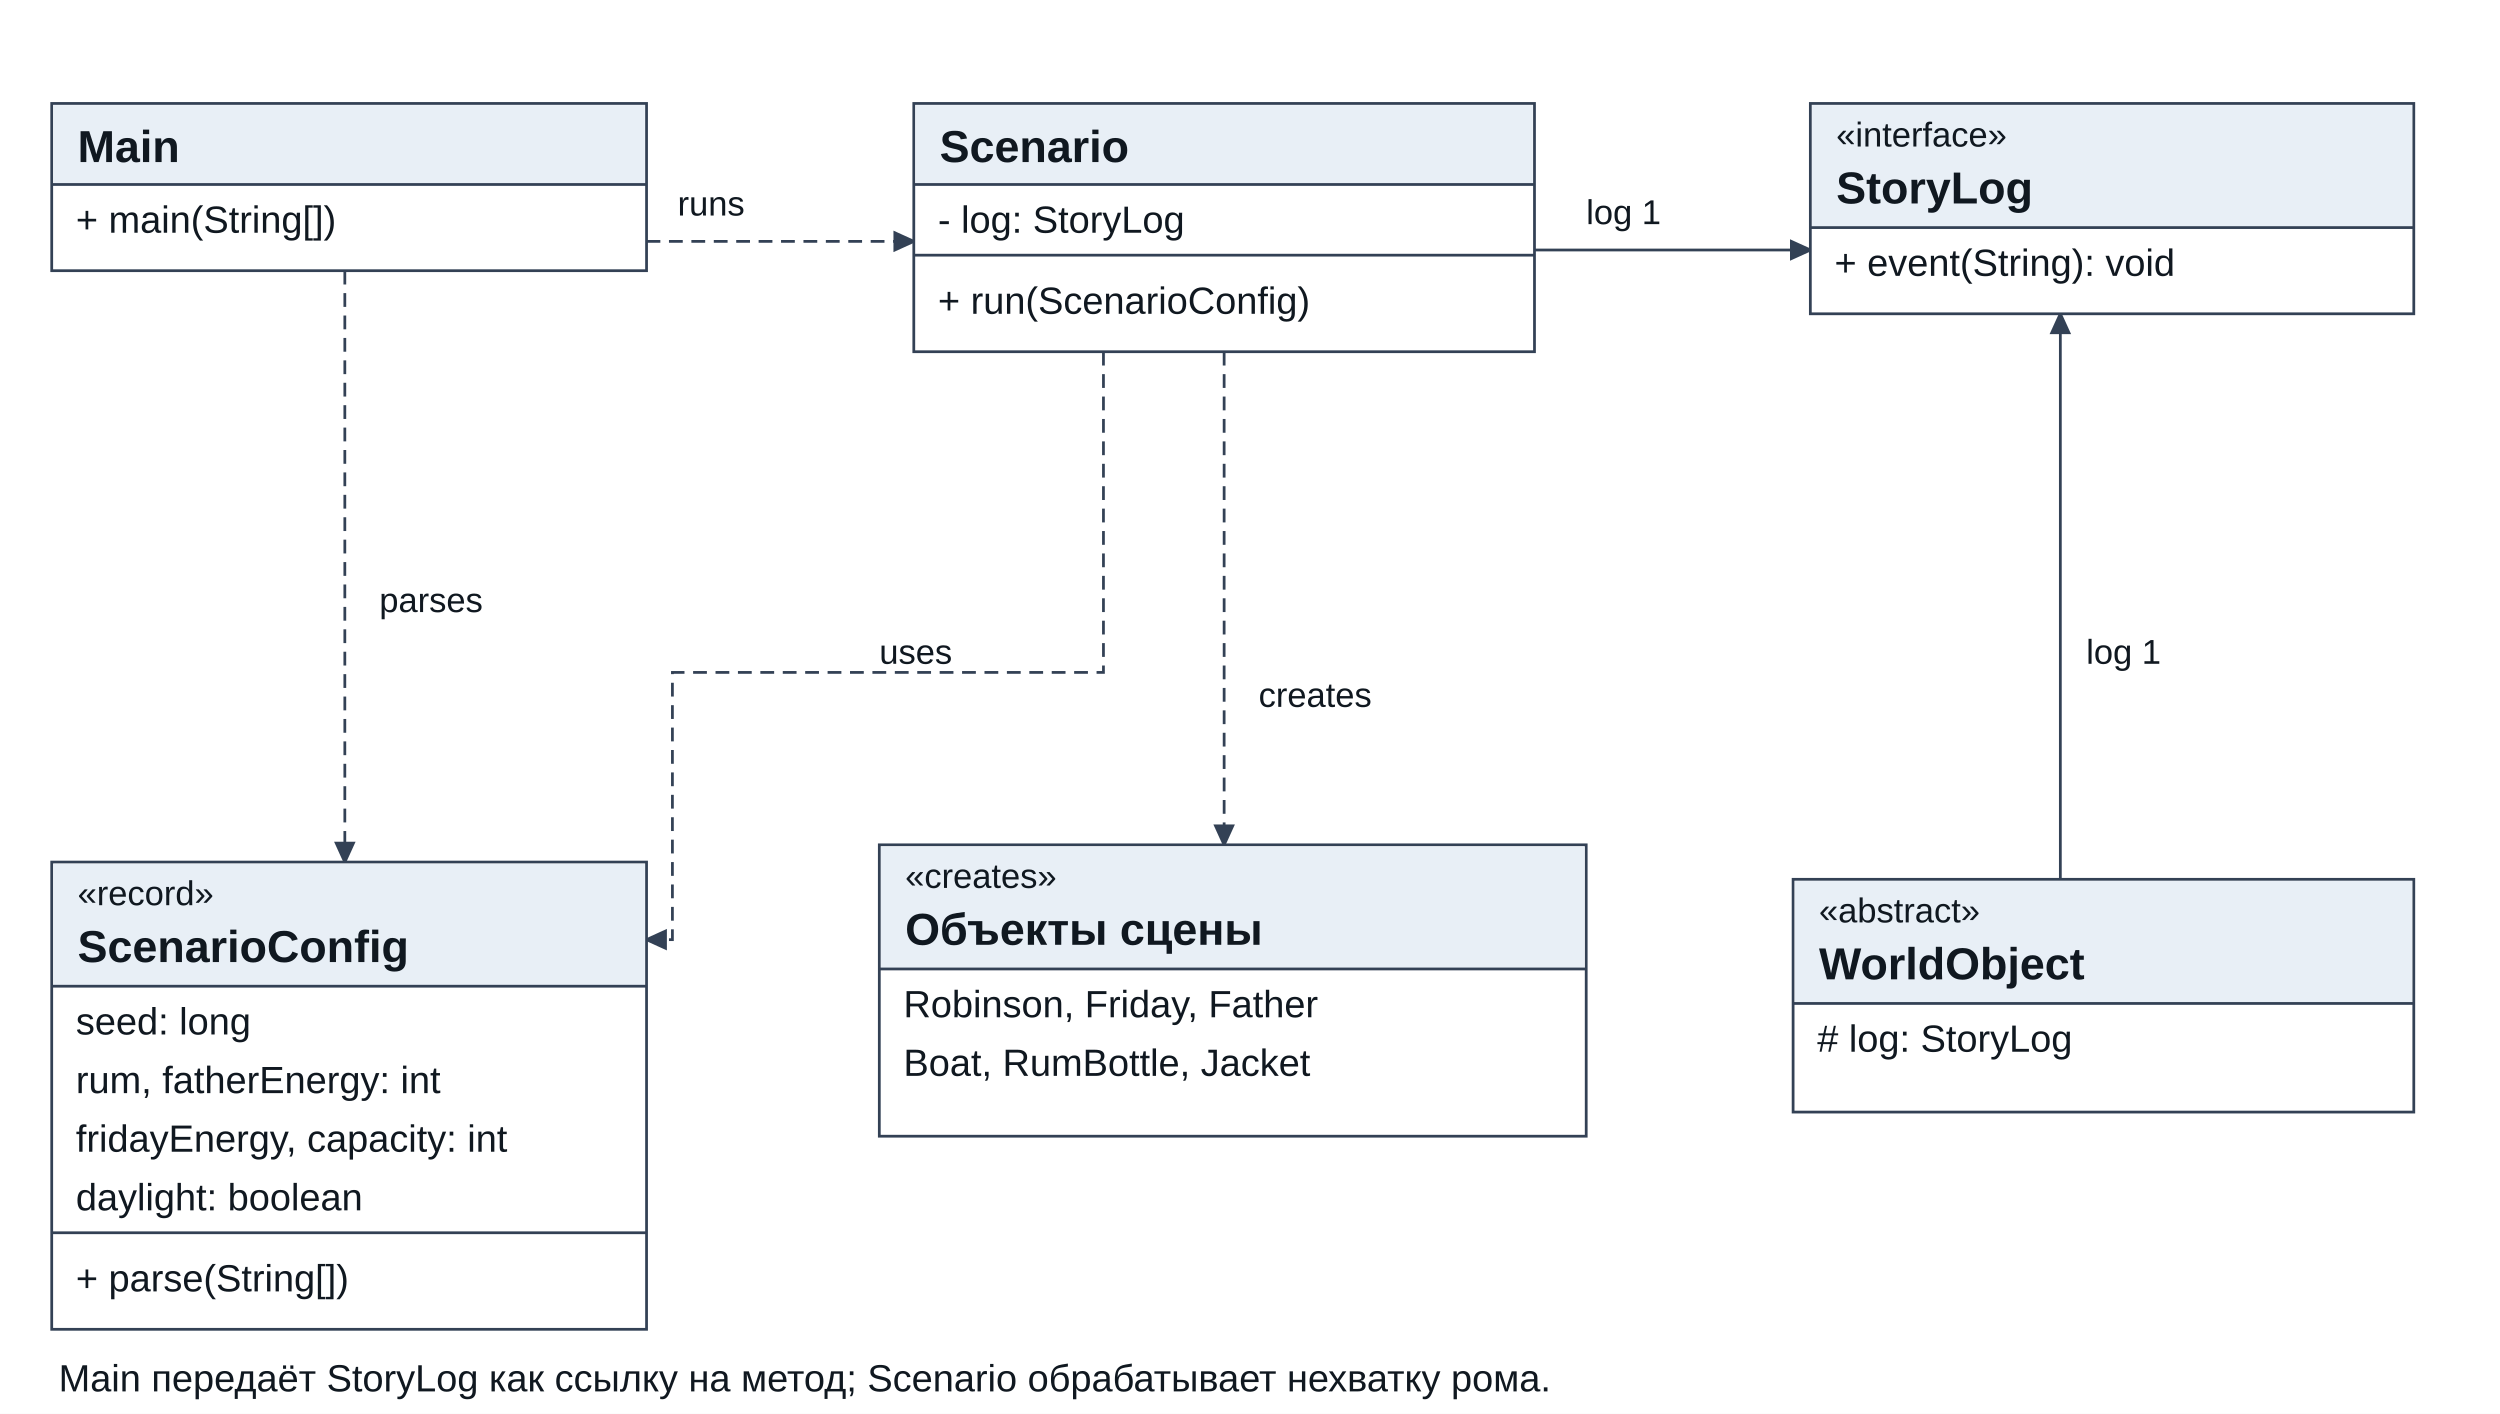
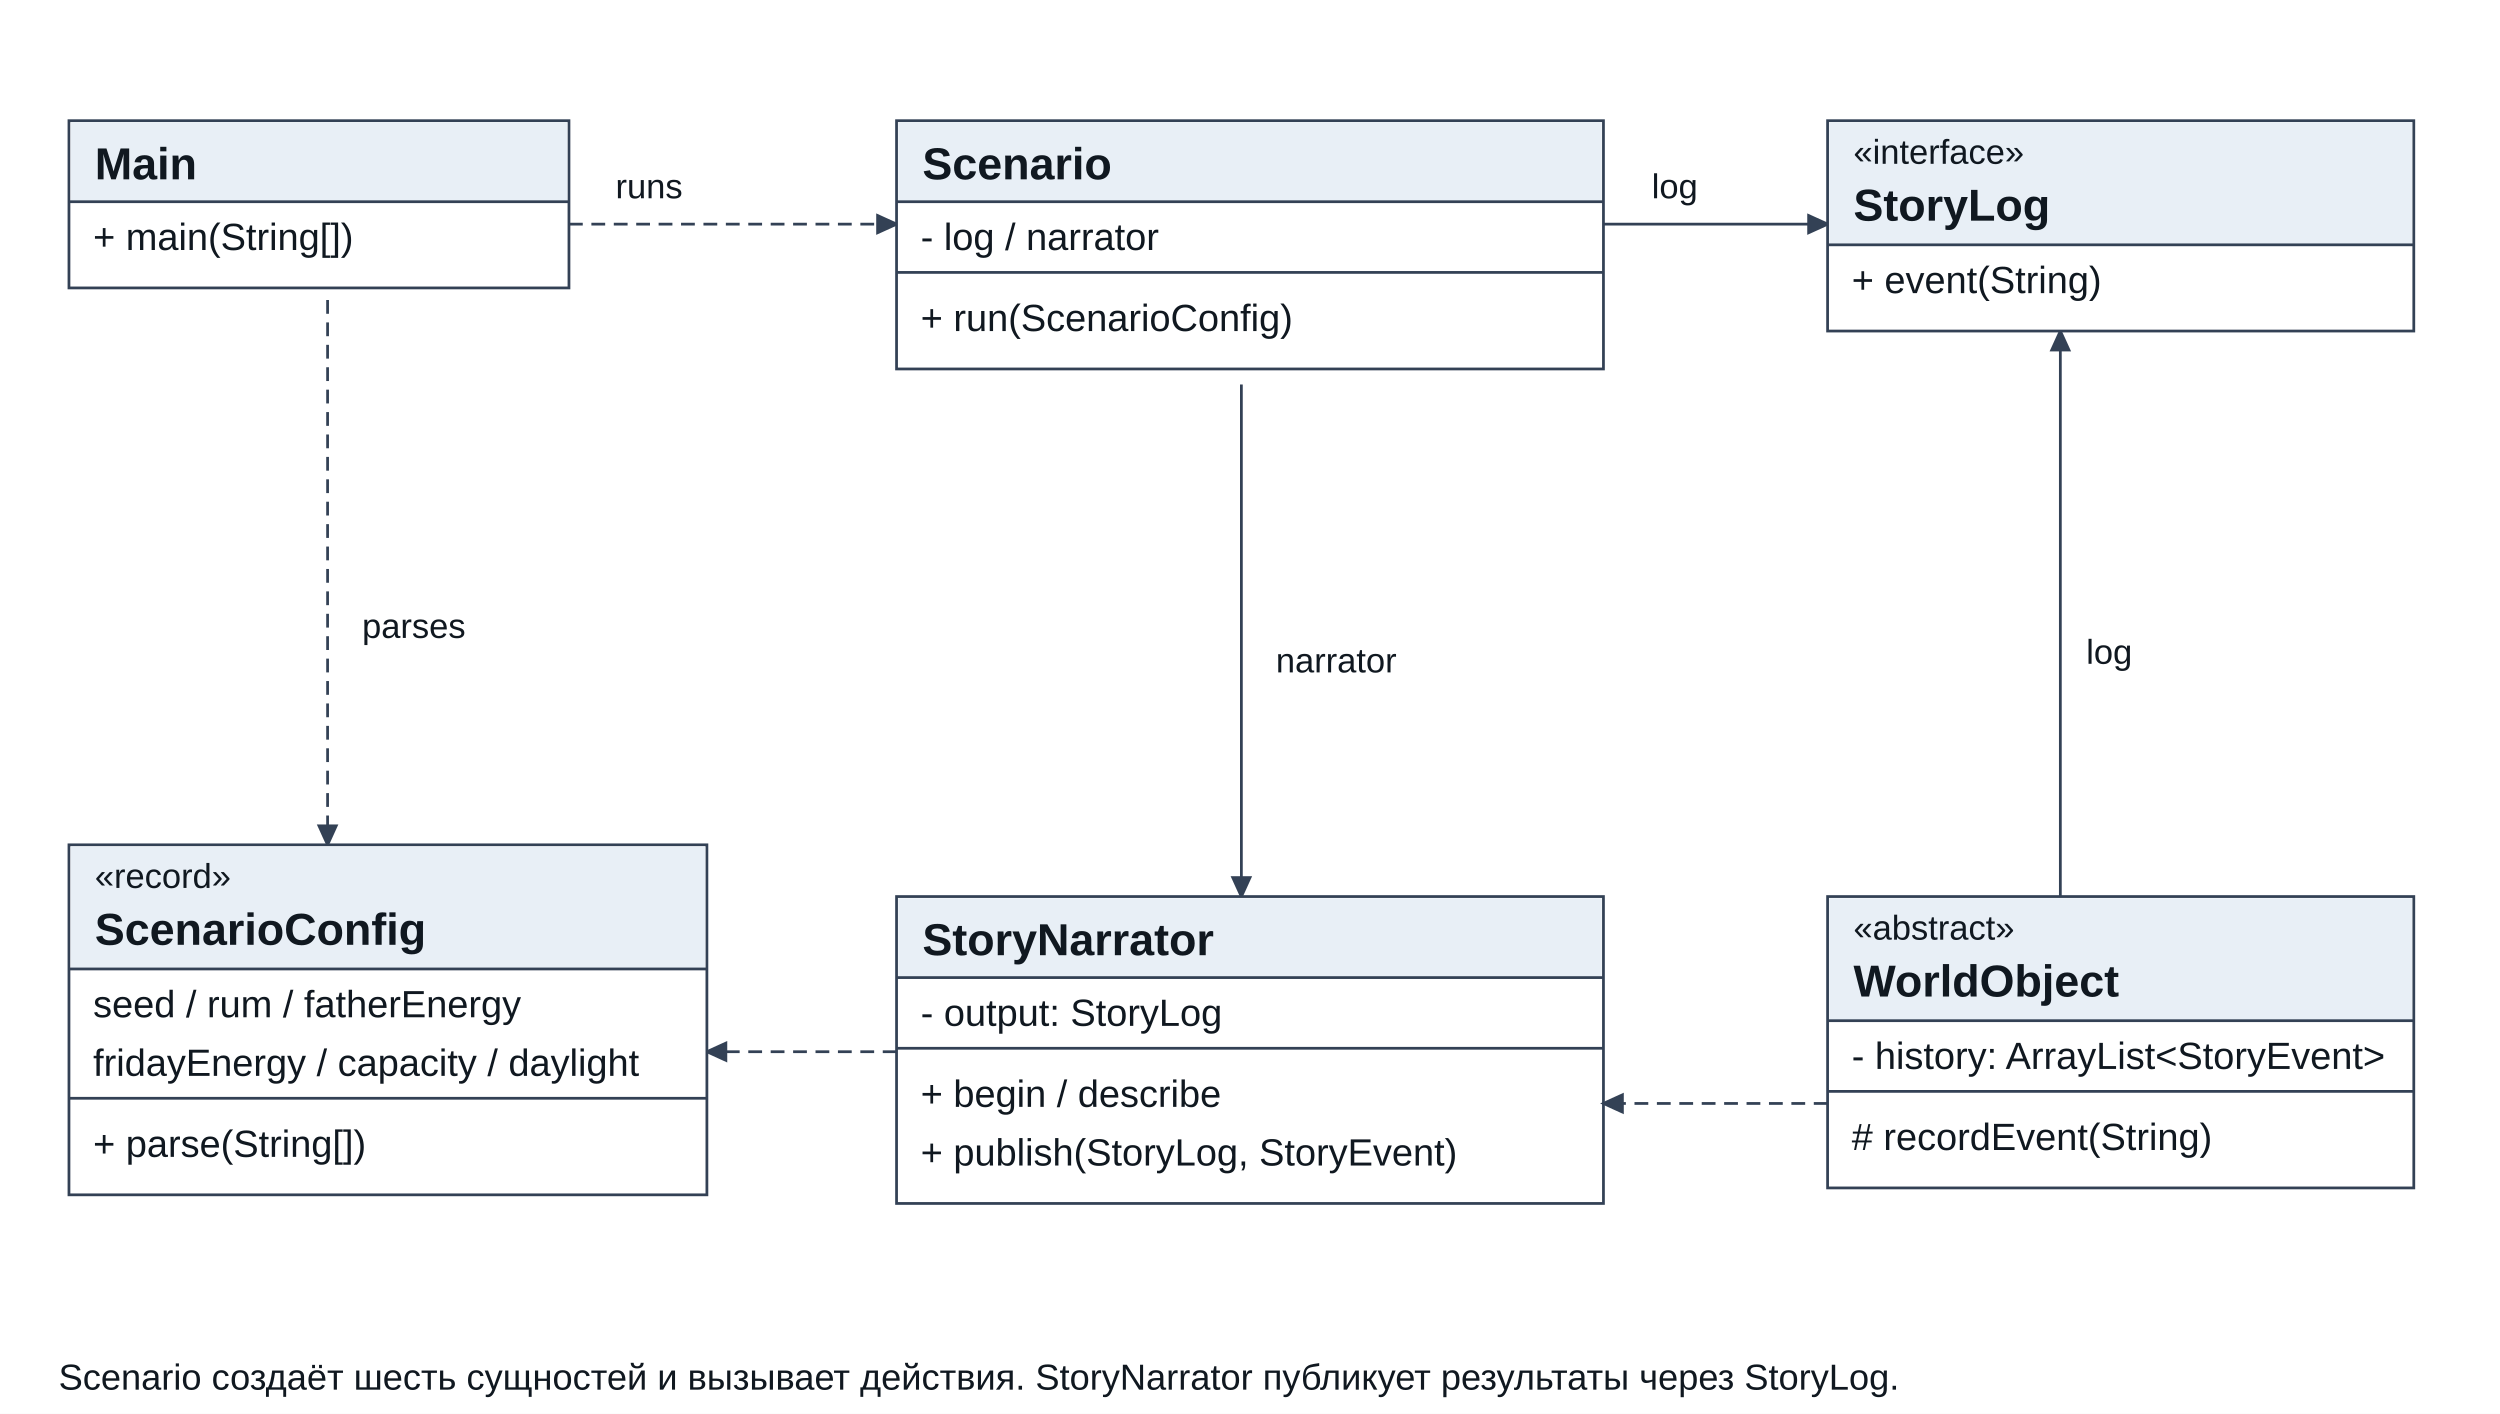
<svg xmlns="http://www.w3.org/2000/svg" width="1450" height="820" viewBox="0 0 1450 820">
  <rect width="1450" height="820" fill="white" />
-   <polyline points="375,140 530,140" fill="none" stroke="#334155" stroke-width="1.6" stroke-dasharray="8 5" />
-   <polygon points="530,140 519.0,135.0 519.0,145.0" fill="#334155" stroke="#334155" stroke-width="1.6" />
-   <polyline points="200,157 200,500" fill="none" stroke="#334155" stroke-width="1.6" stroke-dasharray="8 5" />
-   <polygon points="200,500 205.0,489.0 195.0,489.0" fill="#334155" stroke="#334155" stroke-width="1.6" />
-   <polyline points="890,145 1050,145" fill="none" stroke="#334155" stroke-width="1.6" />
-   <polygon points="1050,145 1039.0,140.0 1039.0,150.0" fill="#334155" stroke="#334155" stroke-width="1.6" />
-   <polyline points="640,204 640,390 390,390 390,545 375,545" fill="none" stroke="#334155" stroke-width="1.6" stroke-dasharray="8 5" />
-   <polygon points="375,545 386.0,550.0 386.0,540.0" fill="#334155" stroke="#334155" stroke-width="1.6" />
-   <polyline points="710,204 710,490" fill="none" stroke="#334155" stroke-width="1.6" stroke-dasharray="8 5" />
-   <polygon points="710,490 715.0,479.0 705.0,479.0" fill="#334155" stroke="#334155" stroke-width="1.6" />
-   <polyline points="1195,510 1195,182" fill="none" stroke="#334155" stroke-width="1.6" />
-   <polygon points="1195,182 1190.0,193.0 1200.0,193.0" fill="#334155" stroke="#334155" stroke-width="1.6" />
-   <rect x="30" y="60" width="345" height="97" fill="white" stroke="#334155" stroke-width="1.6" />
-   <rect x="31" y="61" width="343" height="46" fill="#e8eff6" />
-   <text x="45" y="94" font-family="Arial, sans-serif" font-size="26" fill="#101820" font-weight="bold">Main</text>
-   <polyline points="30,107 375,107" fill="none" stroke="#334155" stroke-width="1.6" />
-   <text x="44" y="135" font-family="Arial, sans-serif" font-size="22" fill="#101820">+ main(String[])</text>
-   <rect x="530" y="60" width="360" height="144" fill="white" stroke="#334155" stroke-width="1.6" />
-   <rect x="531" y="61" width="358" height="46" fill="#e8eff6" />
-   <text x="545" y="94" font-family="Arial, sans-serif" font-size="26" fill="#101820" font-weight="bold">Scenario</text>
-   <polyline points="530,107 890,107" fill="none" stroke="#334155" stroke-width="1.6" />
-   <text x="544" y="135" font-family="Arial, sans-serif" font-size="22" fill="#101820">- log: StoryLog</text>
-   <polyline points="530,148 890,148" fill="none" stroke="#334155" stroke-width="1.6" />
-   <text x="544" y="182" font-family="Arial, sans-serif" font-size="22" fill="#101820">+ run(ScenarioConfig)</text>
-   <rect x="1050" y="60" width="350" height="122" fill="white" stroke="#334155" stroke-width="1.6" />
-   <rect x="1051" y="61" width="348" height="71" fill="#e8eff6" />
-   <text x="1065" y="85" font-family="Arial, sans-serif" font-size="20" fill="#101820">«interface»</text>
-   <text x="1065" y="118" font-family="Arial, sans-serif" font-size="26" fill="#101820" font-weight="bold">StoryLog</text>
-   <polyline points="1050,132 1400,132" fill="none" stroke="#334155" stroke-width="1.6" />
-   <text x="1064" y="160" font-family="Arial, sans-serif" font-size="22" fill="#101820">+ event(String): void</text>
-   <rect x="30" y="500" width="345" height="271" fill="white" stroke="#334155" stroke-width="1.6" />
-   <rect x="31" y="501" width="343" height="71" fill="#e8eff6" />
-   <text x="45" y="525" font-family="Arial, sans-serif" font-size="20" fill="#101820">«record»</text>
-   <text x="45" y="558" font-family="Arial, sans-serif" font-size="26" fill="#101820" font-weight="bold">ScenarioConfig</text>
-   <polyline points="30,572 375,572" fill="none" stroke="#334155" stroke-width="1.6" />
-   <text x="44" y="600" font-family="Arial, sans-serif" font-size="22" fill="#101820">seed: long</text>
-   <text x="44" y="634" font-family="Arial, sans-serif" font-size="22" fill="#101820">rum, fatherEnergy: int</text>
-   <text x="44" y="668" font-family="Arial, sans-serif" font-size="22" fill="#101820">fridayEnergy, capacity: int</text>
-   <text x="44" y="702" font-family="Arial, sans-serif" font-size="22" fill="#101820">daylight: boolean</text>
-   <polyline points="30,715 375,715" fill="none" stroke="#334155" stroke-width="1.6" />
-   <text x="44" y="749" font-family="Arial, sans-serif" font-size="22" fill="#101820">+ parse(String[])</text>
-   <rect x="510" y="490" width="410" height="169" fill="white" stroke="#334155" stroke-width="1.6" />
-   <rect x="511" y="491" width="408" height="71" fill="#e8eff6" />
-   <text x="525" y="515" font-family="Arial, sans-serif" font-size="20" fill="#101820">«creates»</text>
-   <text x="525" y="548" font-family="Arial, sans-serif" font-size="26" fill="#101820" font-weight="bold">Объекты сцены</text>
-   <polyline points="510,562 920,562" fill="none" stroke="#334155" stroke-width="1.6" />
-   <text x="524" y="590" font-family="Arial, sans-serif" font-size="22" fill="#101820">Robinson, Friday, Father</text>
-   <text x="524" y="624" font-family="Arial, sans-serif" font-size="22" fill="#101820">Boat, RumBottle, Jacket</text>
-   <rect x="1040" y="510" width="360" height="135" fill="white" stroke="#334155" stroke-width="1.6" />
-   <rect x="1041" y="511" width="358" height="71" fill="#e8eff6" />
-   <text x="1055" y="535" font-family="Arial, sans-serif" font-size="20" fill="#101820">«abstract»</text>
-   <text x="1055" y="568" font-family="Arial, sans-serif" font-size="26" fill="#101820" font-weight="bold">WorldObject</text>
-   <polyline points="1040,582 1400,582" fill="none" stroke="#334155" stroke-width="1.6" />
-   <text x="1054" y="610" font-family="Arial, sans-serif" font-size="22" fill="#101820"># log: StoryLog</text>
-   <text x="393" y="125" font-family="Arial, sans-serif" font-size="20" fill="#101820">runs</text>
-   <text x="920" y="130" font-family="Arial, sans-serif" font-size="20" fill="#101820">log 1</text>
-   <text x="220" y="355" font-family="Arial, sans-serif" font-size="20" fill="#101820">parses</text>
-   <text x="510" y="385" font-family="Arial, sans-serif" font-size="20" fill="#101820">uses</text>
-   <text x="730" y="410" font-family="Arial, sans-serif" font-size="20" fill="#101820">creates</text>
-   <text x="1210" y="385" font-family="Arial, sans-serif" font-size="20" fill="#101820">log 1</text>
-   <text x="34" y="807" font-family="Arial, sans-serif" font-size="22" fill="#101820">Main передаёт StoryLog как ссылку на метод; Scenario обрабатывает нехватку рома.</text>
+   <polyline points="330,130 520,130" fill="none" stroke="#334155" stroke-width="1.6" stroke-dasharray="8 5" />
+   <polygon points="520,130 509.0,125.0 509.0,135.0" fill="#334155" stroke="#334155" stroke-width="1.6" />
+   <polyline points="190,174 190,490" fill="none" stroke="#334155" stroke-width="1.6" stroke-dasharray="8 5" />
+   <polygon points="190,490 195.0,479.0 185.0,479.0" fill="#334155" stroke="#334155" stroke-width="1.6" />
+   <polyline points="930,130 1060,130" fill="none" stroke="#334155" stroke-width="1.6" />
+   <polygon points="1060,130 1049.0,125.0 1049.0,135.0" fill="#334155" stroke="#334155" stroke-width="1.6" />
+   <polyline points="720,223 720,520" fill="none" stroke="#334155" stroke-width="1.6" />
+   <polygon points="720,520 725.0,509.0 715.0,509.0" fill="#334155" stroke="#334155" stroke-width="1.6" />
+   <polyline points="1195,520 1195,192" fill="none" stroke="#334155" stroke-width="1.6" />
+   <polygon points="1195,192 1190.0,203.0 1200.0,203.0" fill="#334155" stroke="#334155" stroke-width="1.6" />
+   <polyline points="520,610 410,610" fill="none" stroke="#334155" stroke-width="1.6" stroke-dasharray="8 5" />
+   <polygon points="410,610 421.0,615.0 421.0,605.0" fill="#334155" stroke="#334155" stroke-width="1.6" />
+   <rect x="40" y="70" width="290" height="97" fill="white" stroke="#334155" stroke-width="1.6" />
+   <rect x="41" y="71" width="288" height="46" fill="#e8eff6" />
+   <text x="55" y="104" font-family="Arial, sans-serif" font-size="26" fill="#101820" font-weight="bold">Main</text>
+   <polyline points="40,117 330,117" fill="none" stroke="#334155" stroke-width="1.6" />
+   <text x="54" y="145" font-family="Arial, sans-serif" font-size="22" fill="#101820">+ main(String[])</text>
+   <rect x="520" y="70" width="410" height="144" fill="white" stroke="#334155" stroke-width="1.6" />
+   <rect x="521" y="71" width="408" height="46" fill="#e8eff6" />
+   <text x="535" y="104" font-family="Arial, sans-serif" font-size="26" fill="#101820" font-weight="bold">Scenario</text>
+   <polyline points="520,117 930,117" fill="none" stroke="#334155" stroke-width="1.6" />
+   <text x="534" y="145" font-family="Arial, sans-serif" font-size="22" fill="#101820">- log / narrator</text>
+   <polyline points="520,158 930,158" fill="none" stroke="#334155" stroke-width="1.6" />
+   <text x="534" y="192" font-family="Arial, sans-serif" font-size="22" fill="#101820">+ run(ScenarioConfig)</text>
+   <rect x="1060" y="70" width="340" height="122" fill="white" stroke="#334155" stroke-width="1.6" />
+   <rect x="1061" y="71" width="338" height="71" fill="#e8eff6" />
+   <text x="1075" y="95" font-family="Arial, sans-serif" font-size="20" fill="#101820">«interface»</text>
+   <text x="1075" y="128" font-family="Arial, sans-serif" font-size="26" fill="#101820" font-weight="bold">StoryLog</text>
+   <polyline points="1060,142 1400,142" fill="none" stroke="#334155" stroke-width="1.6" />
+   <text x="1074" y="170" font-family="Arial, sans-serif" font-size="22" fill="#101820">+ event(String)</text>
+   <rect x="40" y="490" width="370" height="203" fill="white" stroke="#334155" stroke-width="1.6" />
+   <rect x="41" y="491" width="368" height="71" fill="#e8eff6" />
+   <text x="55" y="515" font-family="Arial, sans-serif" font-size="20" fill="#101820">«record»</text>
+   <text x="55" y="548" font-family="Arial, sans-serif" font-size="26" fill="#101820" font-weight="bold">ScenarioConfig</text>
+   <polyline points="40,562 410,562" fill="none" stroke="#334155" stroke-width="1.6" />
+   <text x="54" y="590" font-family="Arial, sans-serif" font-size="22" fill="#101820">seed / rum / fatherEnergy</text>
+   <text x="54" y="624" font-family="Arial, sans-serif" font-size="22" fill="#101820">fridayEnergy / capacity / daylight</text>
+   <polyline points="40,637 410,637" fill="none" stroke="#334155" stroke-width="1.6" />
+   <text x="54" y="671" font-family="Arial, sans-serif" font-size="22" fill="#101820">+ parse(String[])</text>
+   <rect x="520" y="520" width="410" height="178" fill="white" stroke="#334155" stroke-width="1.6" />
+   <rect x="521" y="521" width="408" height="46" fill="#e8eff6" />
+   <text x="535" y="554" font-family="Arial, sans-serif" font-size="26" fill="#101820" font-weight="bold">StoryNarrator</text>
+   <polyline points="520,567 930,567" fill="none" stroke="#334155" stroke-width="1.6" />
+   <text x="534" y="595" font-family="Arial, sans-serif" font-size="22" fill="#101820">- output: StoryLog</text>
+   <polyline points="520,608 930,608" fill="none" stroke="#334155" stroke-width="1.6" />
+   <text x="534" y="642" font-family="Arial, sans-serif" font-size="22" fill="#101820">+ begin / describe</text>
+   <text x="534" y="676" font-family="Arial, sans-serif" font-size="22" fill="#101820">+ publish(StoryLog, StoryEvent)</text>
+   <rect x="1060" y="520" width="340" height="169" fill="white" stroke="#334155" stroke-width="1.6" />
+   <rect x="1061" y="521" width="338" height="71" fill="#e8eff6" />
+   <text x="1075" y="545" font-family="Arial, sans-serif" font-size="20" fill="#101820">«abstract»</text>
+   <text x="1075" y="578" font-family="Arial, sans-serif" font-size="26" fill="#101820" font-weight="bold">WorldObject</text>
+   <polyline points="1060,592 1400,592" fill="none" stroke="#334155" stroke-width="1.6" />
+   <text x="1074" y="620" font-family="Arial, sans-serif" font-size="22" fill="#101820">- history: ArrayList&lt;StoryEvent&gt;</text>
+   <polyline points="1060,633 1400,633" fill="none" stroke="#334155" stroke-width="1.6" />
+   <text x="1074" y="667" font-family="Arial, sans-serif" font-size="22" fill="#101820"># recordEvent(String)</text>
+   <polyline points="1060,640 930,640" fill="none" stroke="#334155" stroke-width="1.6" stroke-dasharray="8 5" />
+   <polygon points="930,640 941.0,645.0 941.0,635.0" fill="#334155" stroke="#334155" stroke-width="1.6" />
+   <text x="357" y="115" font-family="Arial, sans-serif" font-size="20" fill="#101820">runs</text>
+   <text x="210" y="370" font-family="Arial, sans-serif" font-size="20" fill="#101820">parses</text>
+   <text x="958" y="115" font-family="Arial, sans-serif" font-size="20" fill="#101820">log</text>
+   <text x="740" y="390" font-family="Arial, sans-serif" font-size="20" fill="#101820">narrator</text>
+   <text x="1210" y="385" font-family="Arial, sans-serif" font-size="20" fill="#101820">log</text>
+   <text x="34" y="806" font-family="Arial, sans-serif" font-size="21" fill="#101820">Scenario создаёт шесть сущностей и вызывает действия. StoryNarrator публикует результаты через StoryLog.</text>
</svg>
